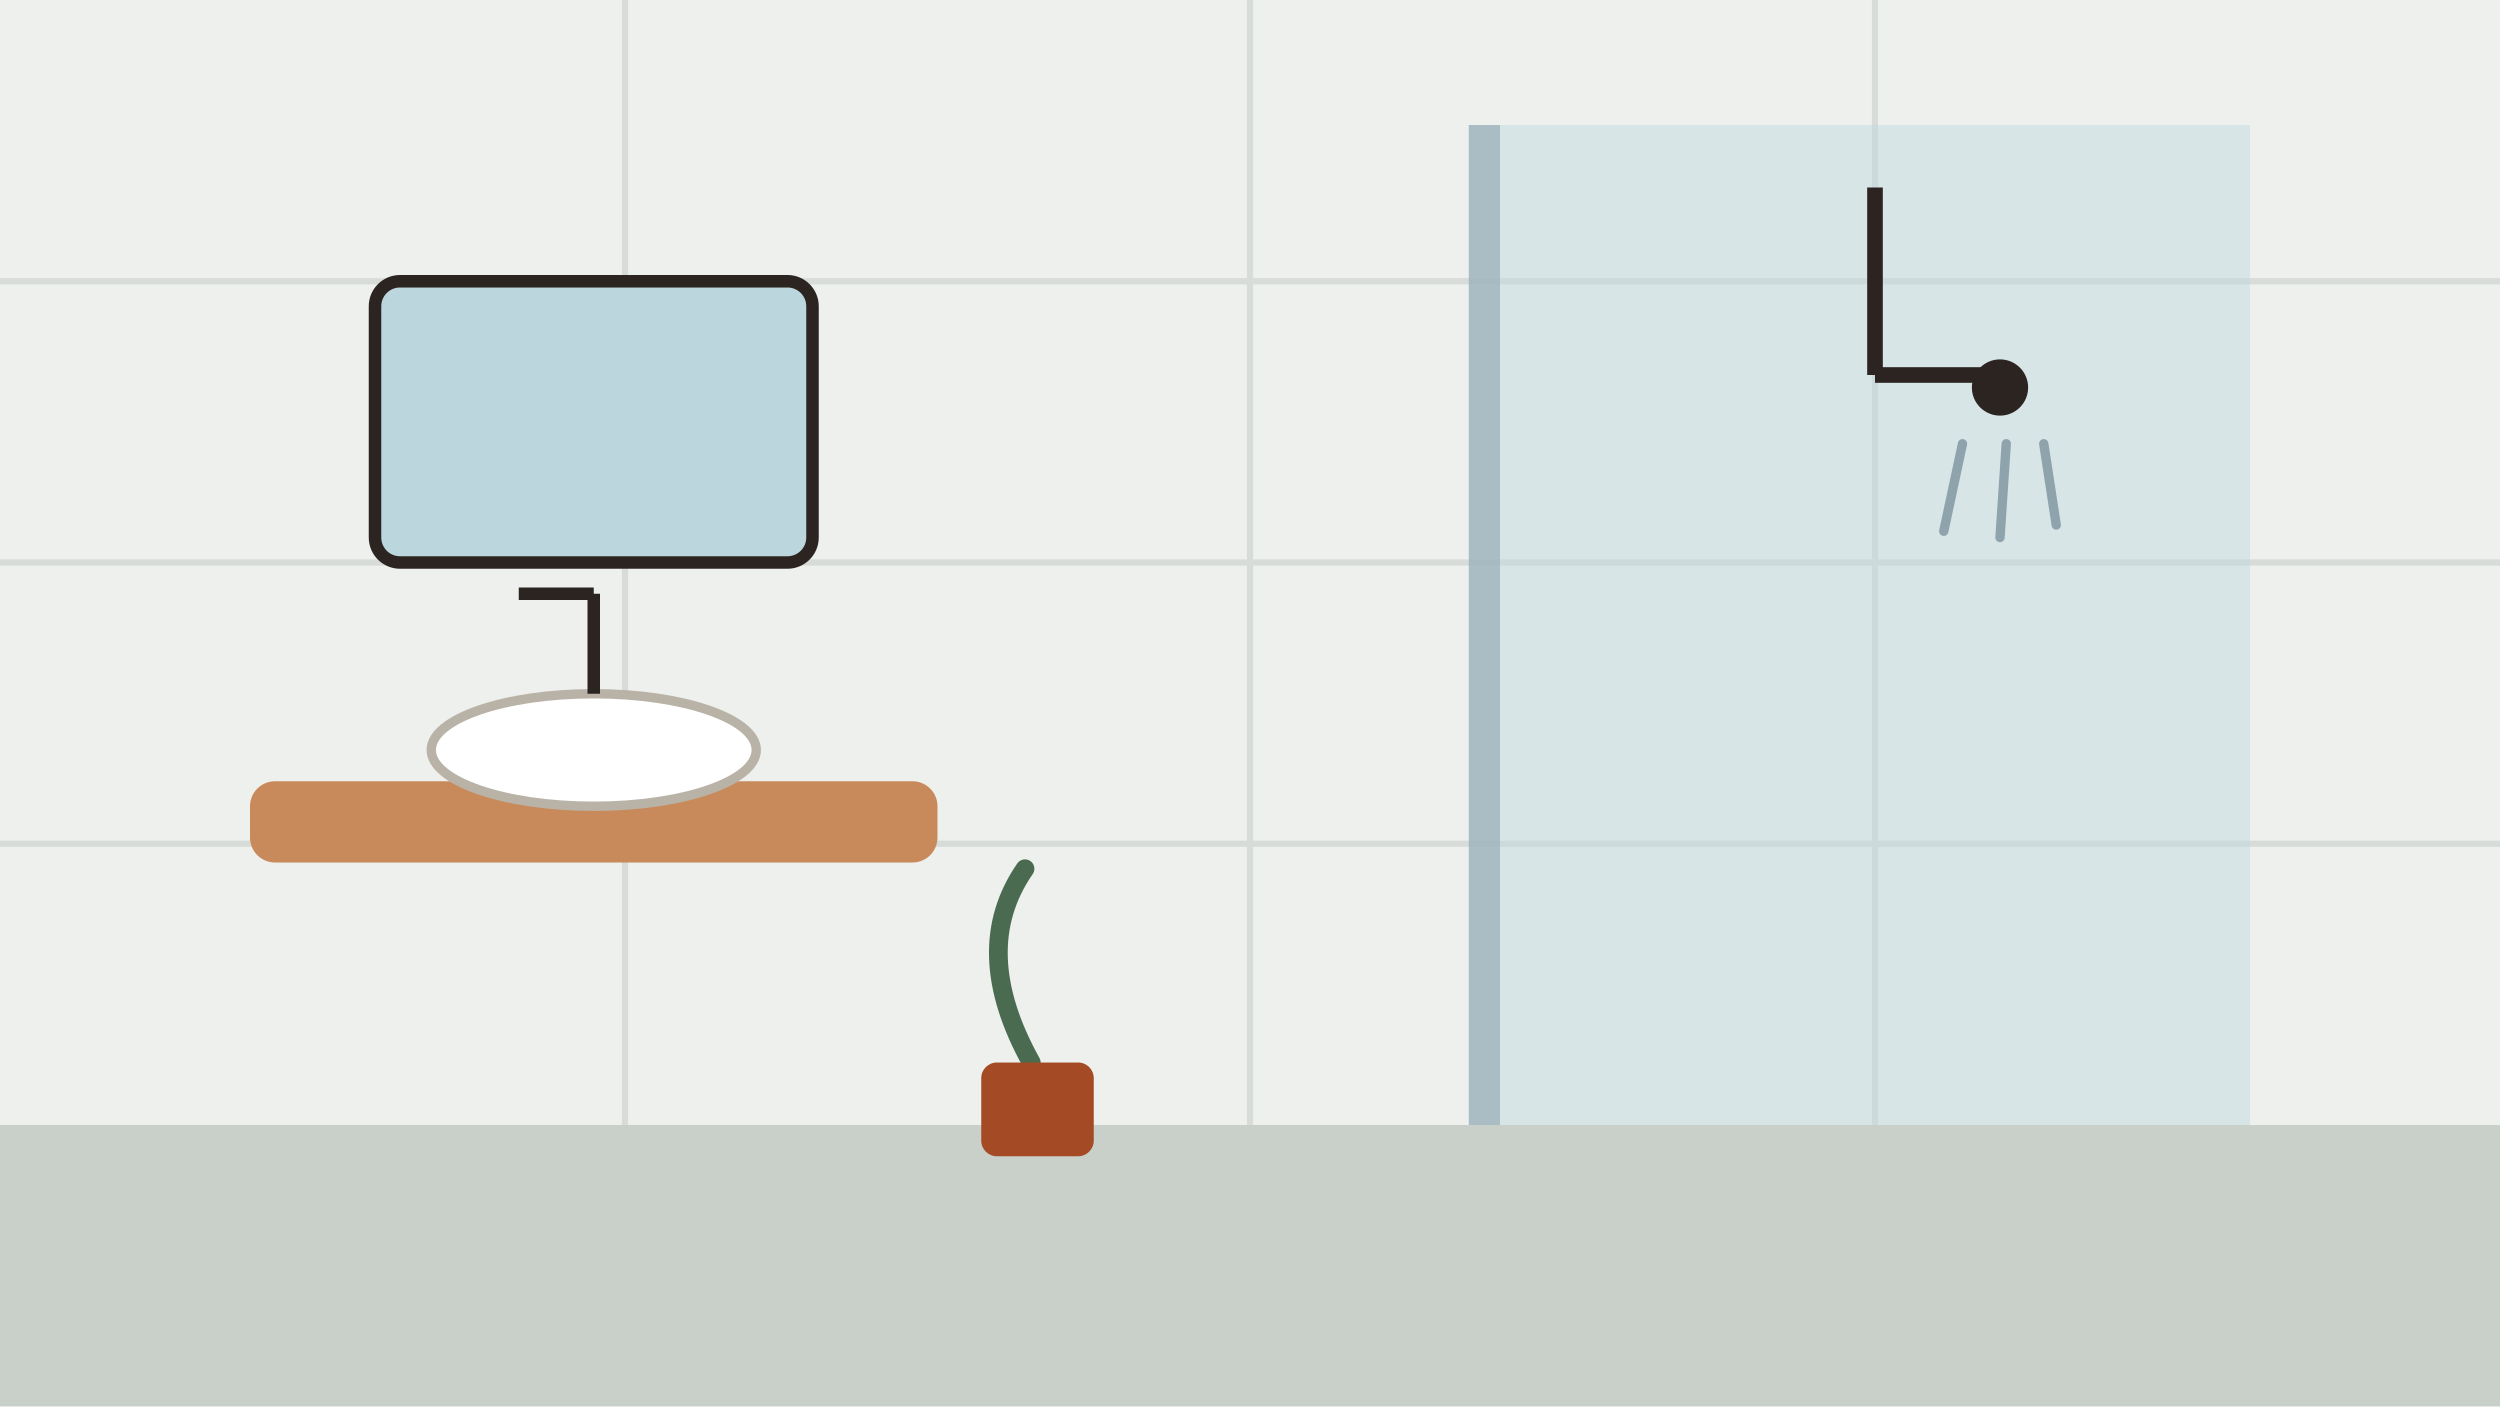
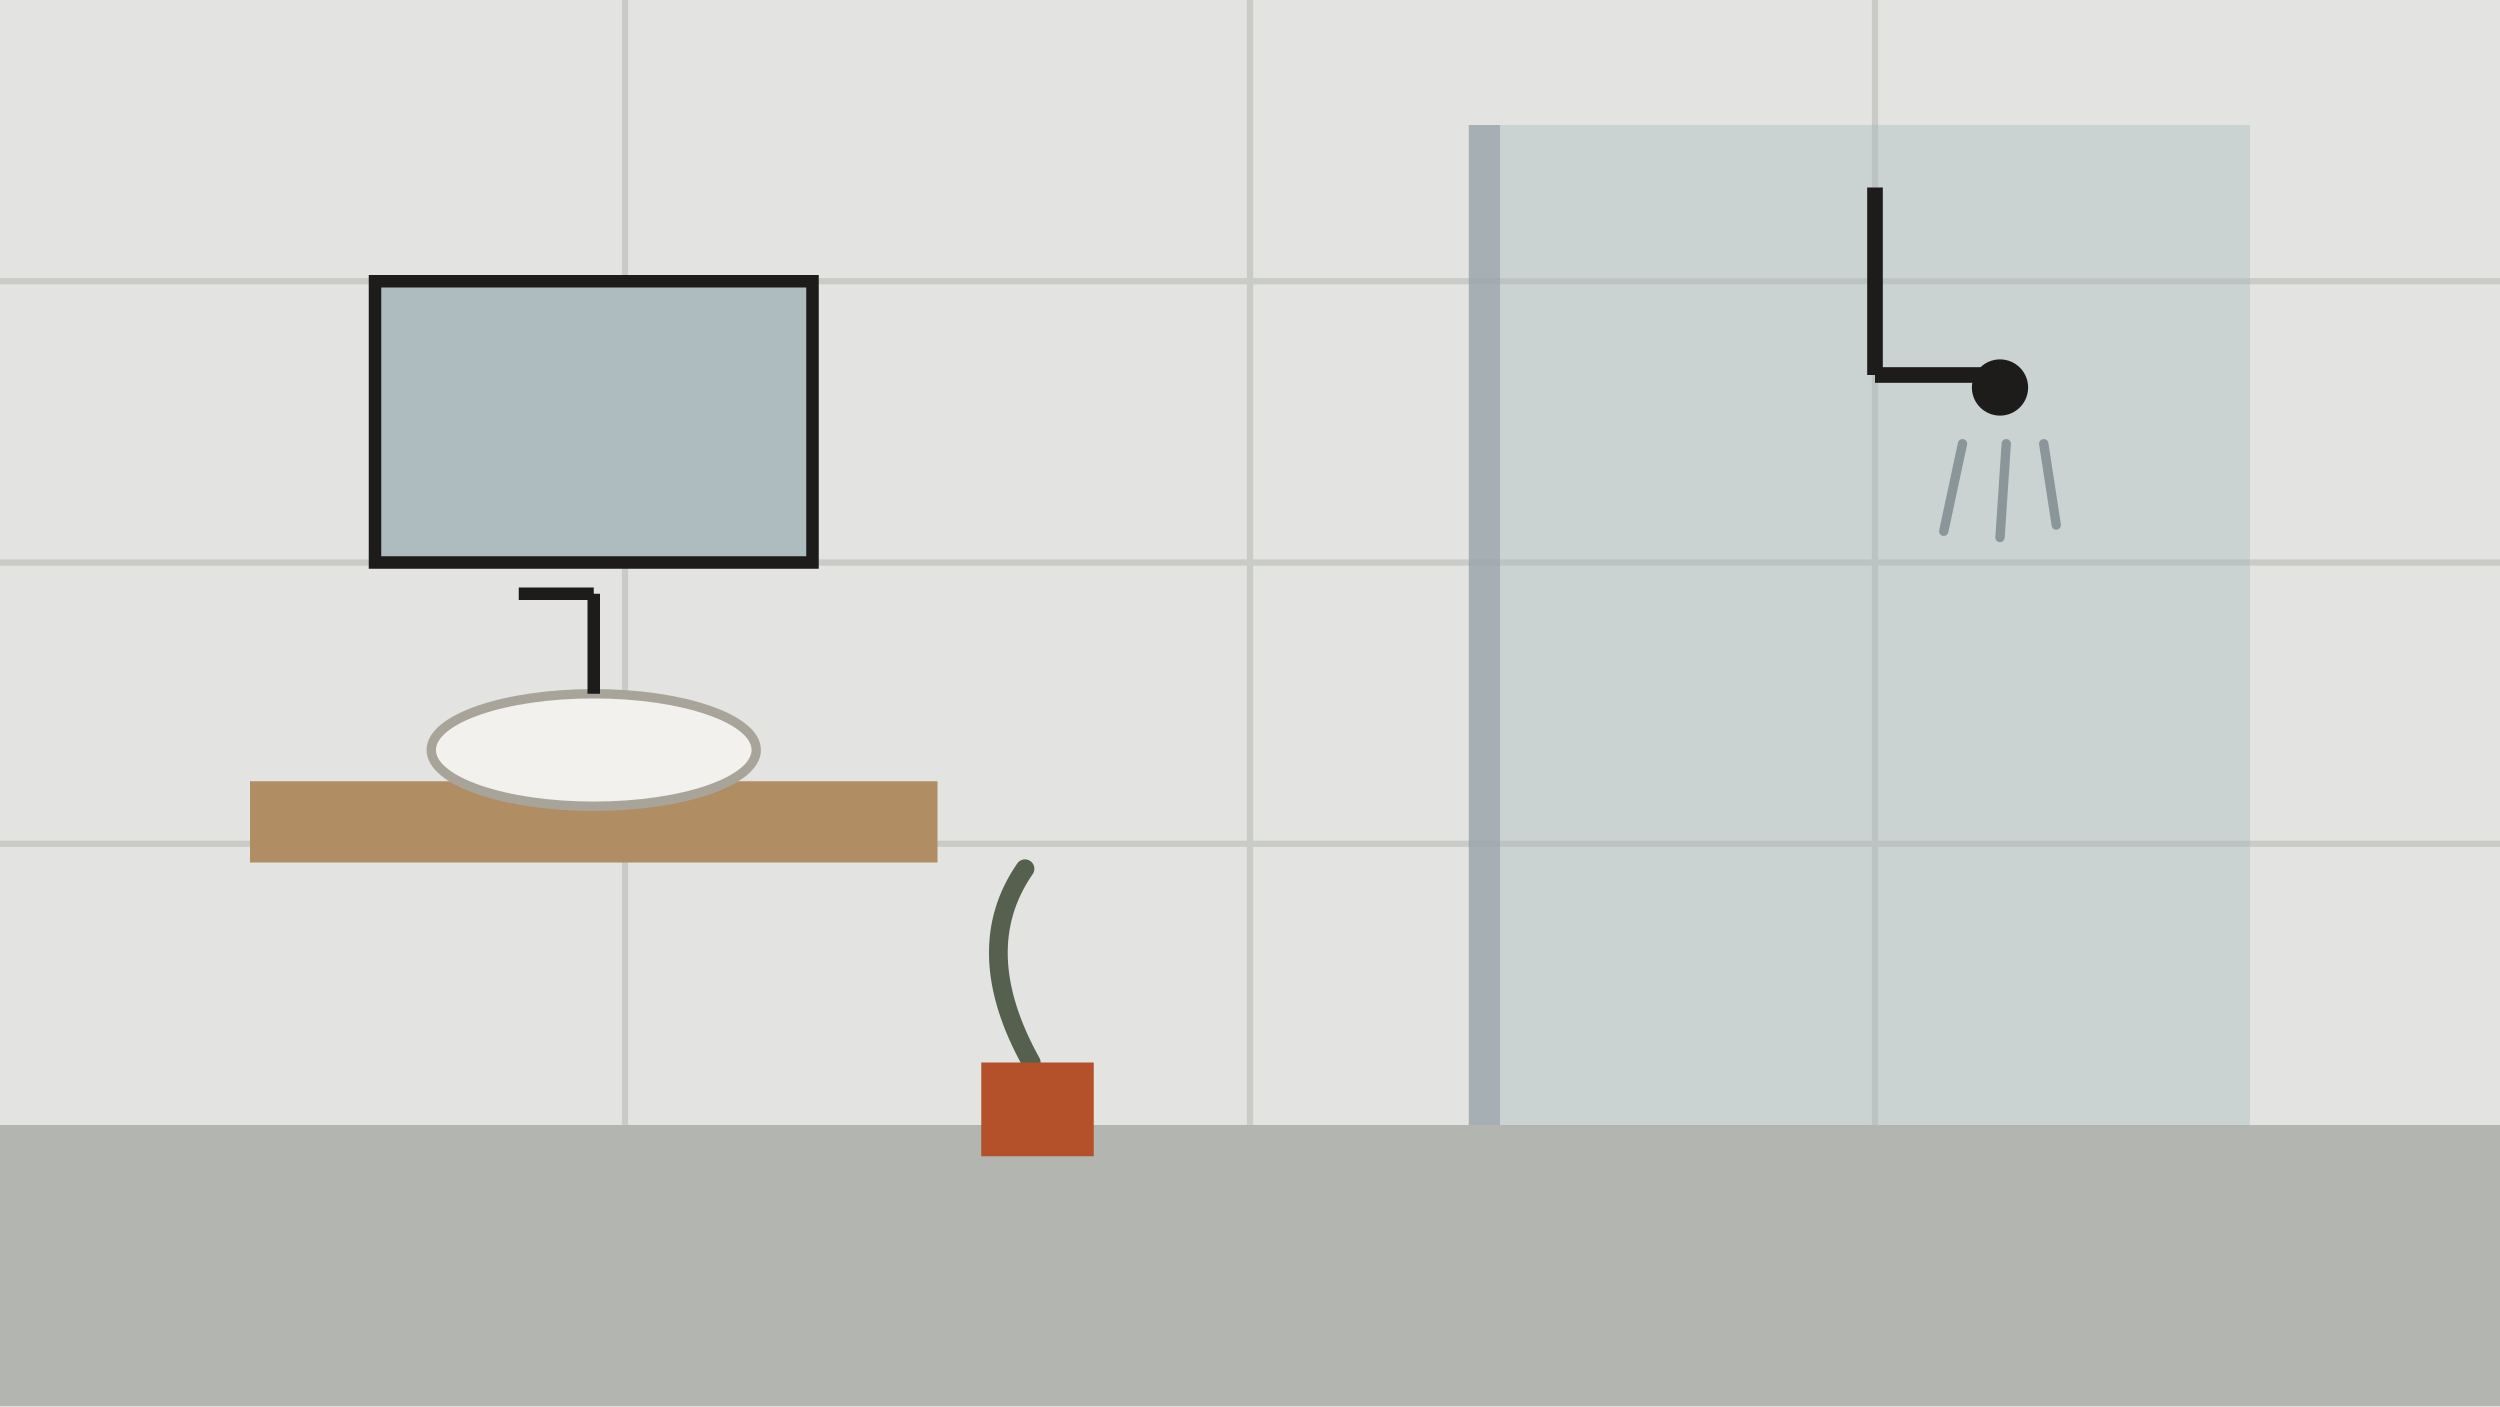
<svg xmlns="http://www.w3.org/2000/svg" viewBox="0 0 800 450" role="img" aria-label="Gerenoveerde badkamer met inloopdouche">
-   <rect width="800" height="450" fill="#eef0ee" />
-   <g stroke="#d8dcd8" stroke-width="2">
+   <rect width="800" height="450" fill="#e3e4e1" />
+   <g stroke="#c9cbc6" stroke-width="2">
    <line x1="0" y1="90" x2="800" y2="90" />
    <line x1="0" y1="180" x2="800" y2="180" />
    <line x1="0" y1="270" x2="800" y2="270" />
    <line x1="200" y1="0" x2="200" y2="360" />
    <line x1="400" y1="0" x2="400" y2="360" />
    <line x1="600" y1="0" x2="600" y2="360" />
  </g>
-   <rect y="360" width="800" height="90" fill="#c9cfc9" />
-   <rect x="470" y="40" width="10" height="320" fill="#9fb4bd" opacity="0.85" />
-   <rect x="480" y="40" width="240" height="320" fill="#bcd6de" opacity="0.45" />
-   <line x1="600" y1="60" x2="600" y2="120" stroke="#2b2420" stroke-width="5" />
-   <path d="M600 120 h34" stroke="#2b2420" stroke-width="5" />
-   <circle cx="640" cy="124" r="9" fill="#2b2420" />
-   <g stroke="#8fa3ad" stroke-width="3" stroke-linecap="round">
+   <rect y="360" width="800" height="90" fill="#b3b5b0" />
+   <rect x="470" y="40" width="10" height="320" fill="#9aa6ab" opacity="0.85" />
+   <rect x="480" y="40" width="240" height="320" fill="#aebcbf" opacity="0.45" />
+   <line x1="600" y1="60" x2="600" y2="120" stroke="#1d1c1a" stroke-width="5" />
+   <path d="M600 120 h34" stroke="#1d1c1a" stroke-width="5" />
+   <circle cx="640" cy="124" r="9" fill="#1d1c1a" />
+   <g stroke="#8b969a" stroke-width="3" stroke-linecap="round">
    <line x1="628" y1="142" x2="622" y2="170" />
    <line x1="642" y1="142" x2="640" y2="172" />
    <line x1="654" y1="142" x2="658" y2="168" />
  </g>
-   <rect x="80" y="250" width="220" height="26" rx="8" fill="#c98a5b" />
-   <ellipse cx="190" cy="240" rx="52" ry="18" fill="#ffffff" stroke="#b9b2a6" stroke-width="3" />
-   <line x1="190" y1="190" x2="190" y2="222" stroke="#2b2420" stroke-width="4" />
-   <path d="M190 190 h-24" stroke="#2b2420" stroke-width="4" />
-   <rect x="120" y="90" width="140" height="90" rx="8" fill="#bcd6de" stroke="#2b2420" stroke-width="4" />
-   <path d="M330 340 q-20 -36 -2 -62" fill="none" stroke="#4a6b4f" stroke-width="6" stroke-linecap="round" />
-   <rect x="314" y="340" width="36" height="30" rx="5" fill="#a44a24" />
+   <rect x="80" y="250" width="220" height="26" fill="#b08d63" />
+   <ellipse cx="190" cy="240" rx="52" ry="18" fill="#f2f1ee" stroke="#a9a49a" stroke-width="3" />
+   <line x1="190" y1="190" x2="190" y2="222" stroke="#1d1c1a" stroke-width="4" />
+   <path d="M190 190 h-24" stroke="#1d1c1a" stroke-width="4" />
+   <rect x="120" y="90" width="140" height="90" fill="#aebcbf" stroke="#1d1c1a" stroke-width="4" />
+   <path d="M330 340 q-20 -36 -2 -62" fill="none" stroke="#55604f" stroke-width="6" stroke-linecap="round" />
+   <rect x="314" y="340" width="36" height="30" fill="#b4502a" />
</svg>
